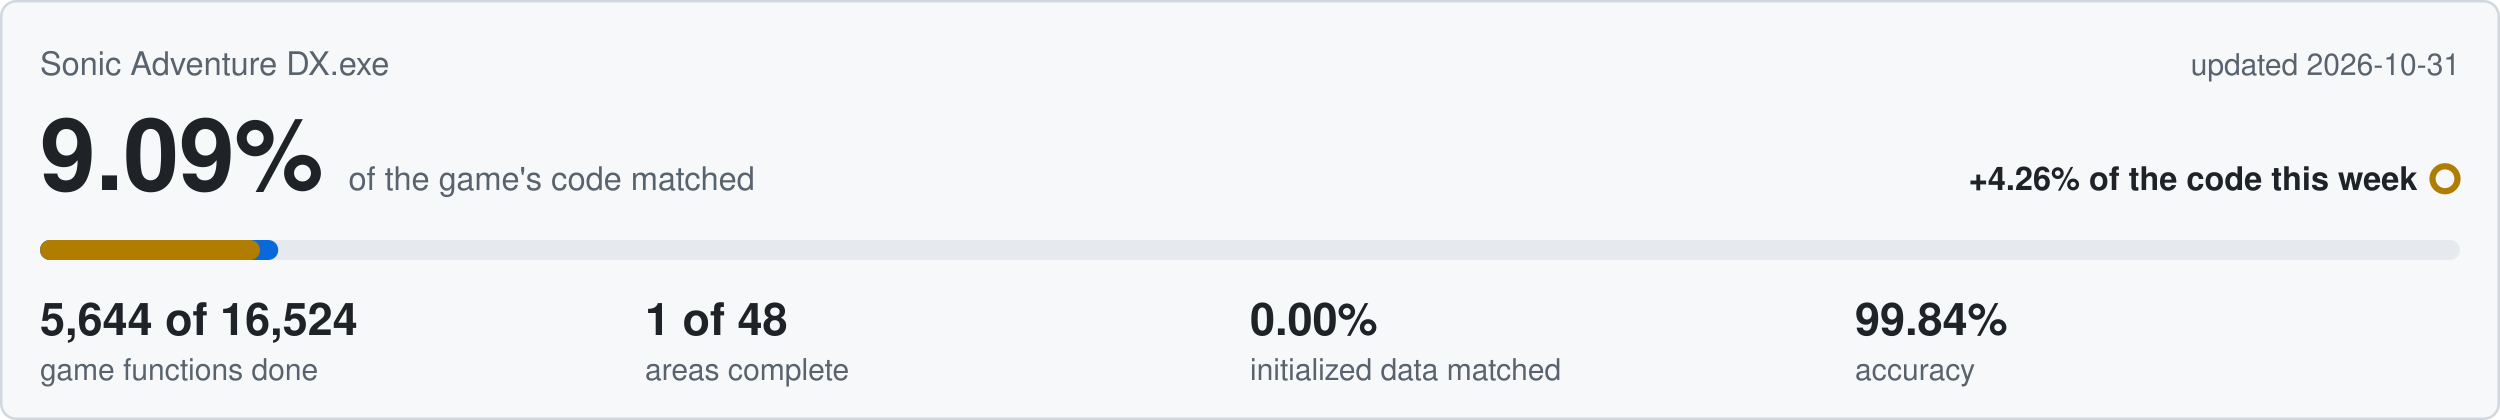
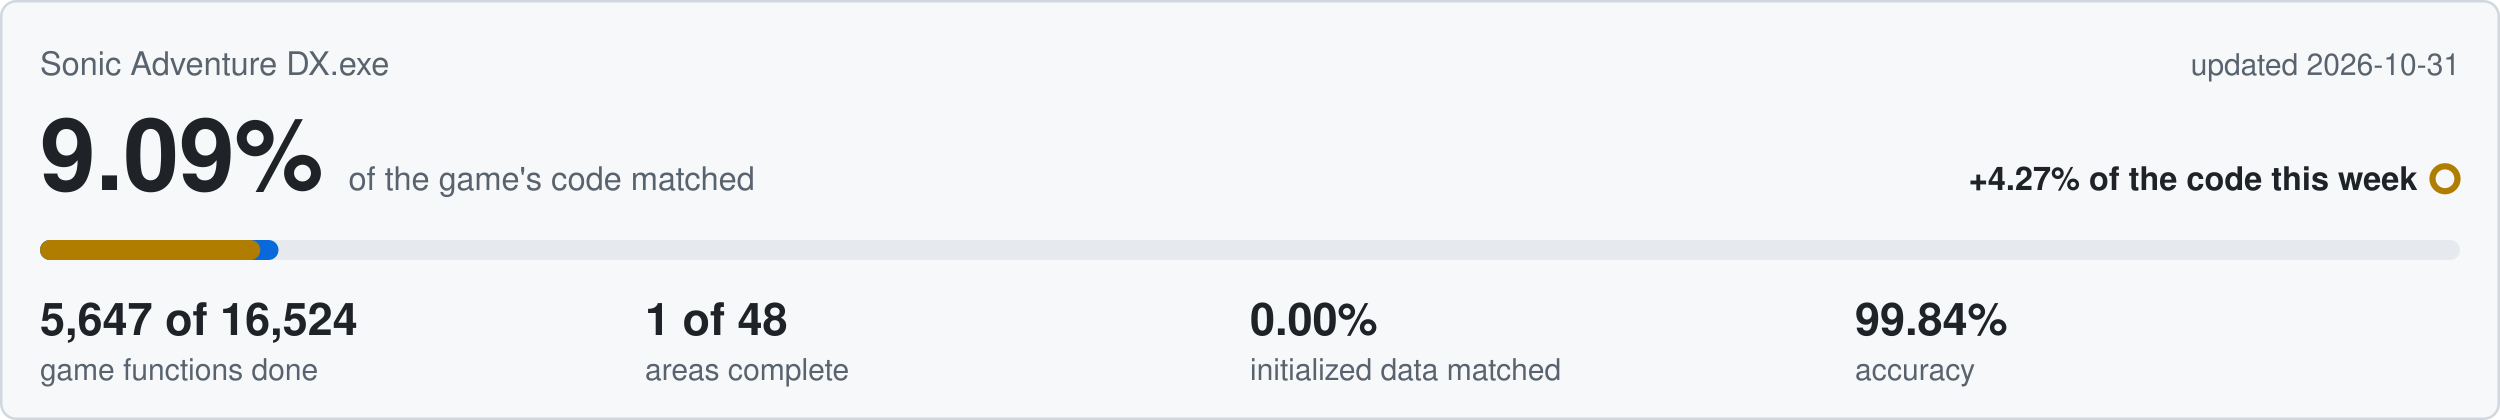
<svg xmlns="http://www.w3.org/2000/svg" viewBox="0 0 1000 168" width="1000" height="168">
  <rect x="0.5" y="0.5" width="999" height="167" rx="6" fill="#f6f8fa" stroke="#d0d7de" />
  <text x="16" y="30" font-family="Segoe UI,Helvetica,Arial,sans-serif" font-size="13" fill="#59636e">Sonic Adventure DX.exe</text>
  <text x="984" y="30" text-anchor="end" font-family="Segoe UI,Helvetica,Arial,sans-serif" font-size="12" fill="#59636e">updated 2026-10-31</text>
  <text x="16" y="76" font-family="Segoe UI,Helvetica,Arial,sans-serif" font-size="40" font-weight="600" fill="#1f2328">9.09%<tspan dx="10" font-size="13" font-weight="400" fill="#59636e">of the game's code matched</tspan>
  </text>
-   <text x="967" y="76" text-anchor="end" font-family="Segoe UI,Helvetica,Arial,sans-serif" font-size="13" font-weight="600" fill="#1f2328">+4.26% of the code this week</text>
+   <text x="967" y="76" text-anchor="end" font-family="Segoe UI,Helvetica,Arial,sans-serif" font-size="13" font-weight="600" fill="#1f2328">+4.27% of the code this week</text>
  <circle cx="978" cy="71.5" r="5" fill="none" stroke="#b07d00" stroke-width="2.5" />
  <rect x="16" y="96" width="968" height="8" rx="4" fill="#e6eaef" />
-   <rect x="16" y="96" width="95.3" height="8" rx="4" fill="#0969da" />
-   <rect x="16" y="96" width="88.0" height="8" rx="4" fill="#b07d00" />
-   <text x="16" y="134" font-family="Segoe UI,Helvetica,Arial,sans-serif" font-size="18" font-weight="600" fill="#1f2328">5,644 of 16,524</text>
+   <rect x="16" y="96" width="95.4" height="8" rx="4" fill="#0969da" />
+   <rect x="16" y="96" width="88.1" height="8" rx="4" fill="#b07d00" />
+   <text x="16" y="134" font-family="Segoe UI,Helvetica,Arial,sans-serif" font-size="18" font-weight="600" fill="#1f2328">5,647 of 16,524</text>
  <text x="16" y="152" font-family="Segoe UI,Helvetica,Arial,sans-serif" font-size="12" fill="#59636e">game functions done</text>
  <text x="258" y="134" font-family="Segoe UI,Helvetica,Arial,sans-serif" font-size="18" font-weight="600" fill="#1f2328">1 of 48</text>
  <text x="258" y="152" font-family="Segoe UI,Helvetica,Arial,sans-serif" font-size="12" fill="#59636e">areas complete</text>
  <text x="500" y="134" font-family="Segoe UI,Helvetica,Arial,sans-serif" font-size="18" font-weight="600" fill="#1f2328">0.00%</text>
  <text x="500" y="152" font-family="Segoe UI,Helvetica,Arial,sans-serif" font-size="12" fill="#59636e">initialized data matched</text>
  <text x="742" y="134" font-family="Segoe UI,Helvetica,Arial,sans-serif" font-size="18" font-weight="600" fill="#1f2328">99.84%</text>
  <text x="742" y="152" font-family="Segoe UI,Helvetica,Arial,sans-serif" font-size="12" fill="#59636e">accuracy</text>
</svg>
